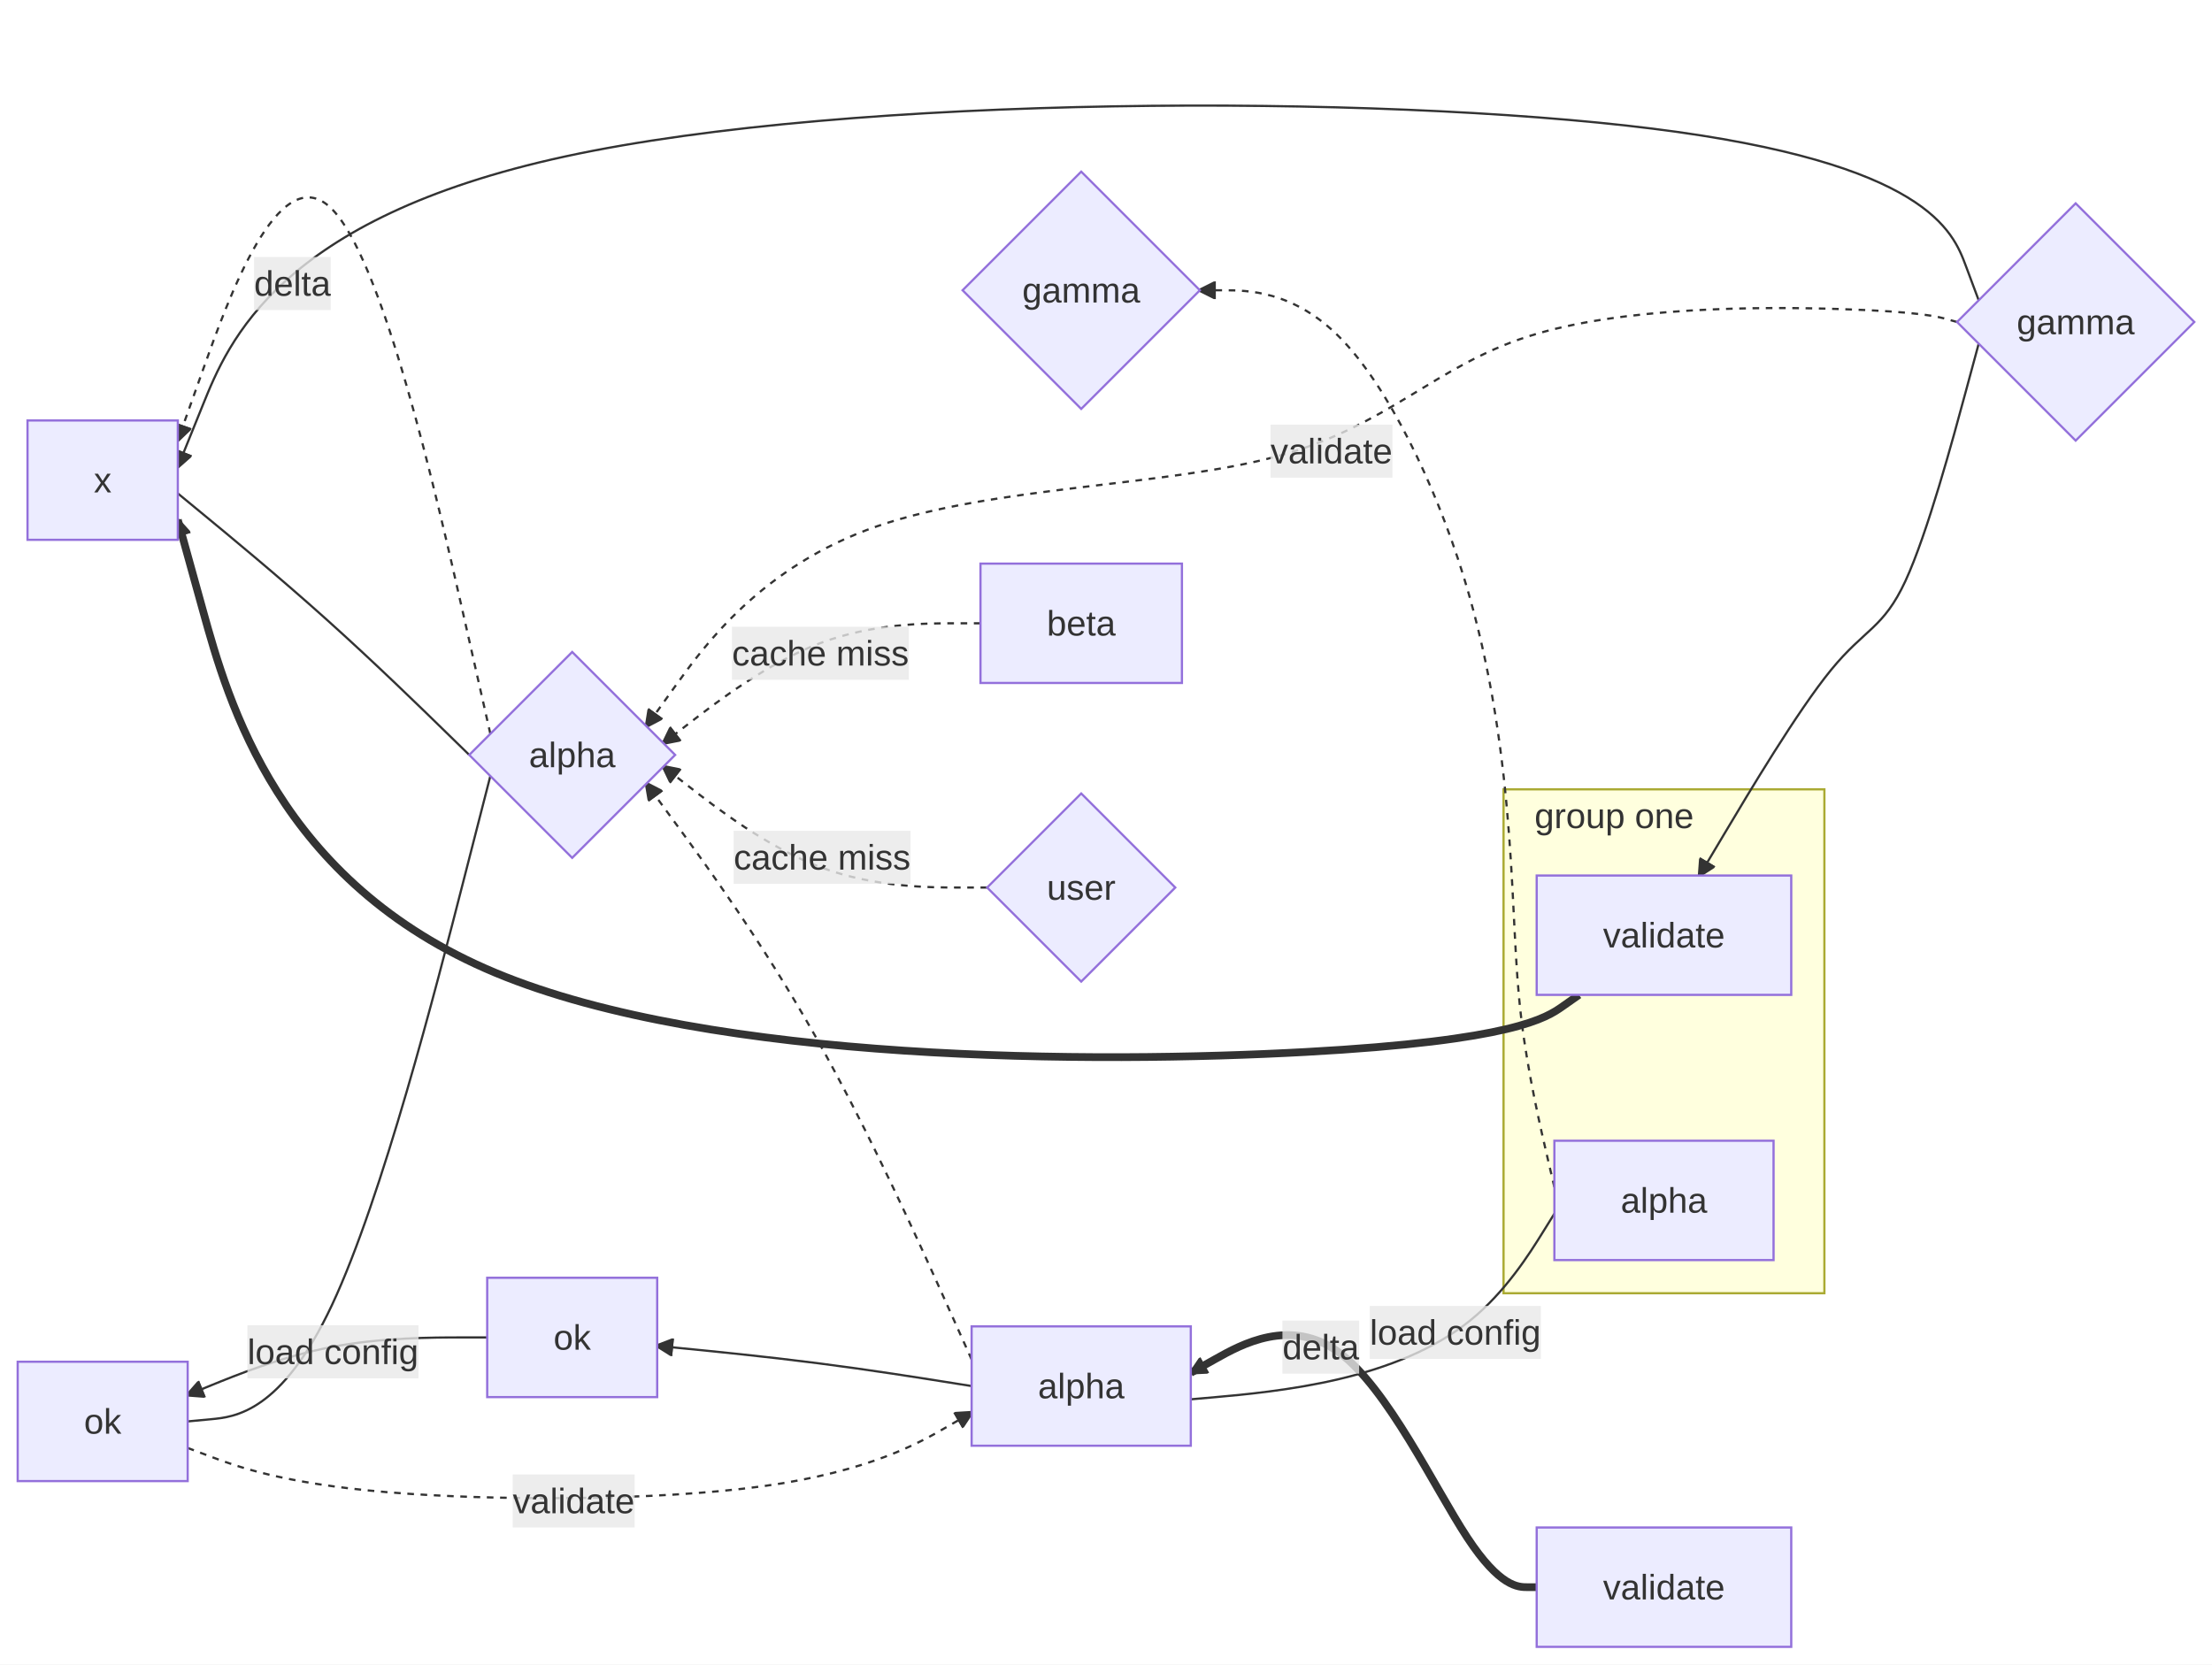
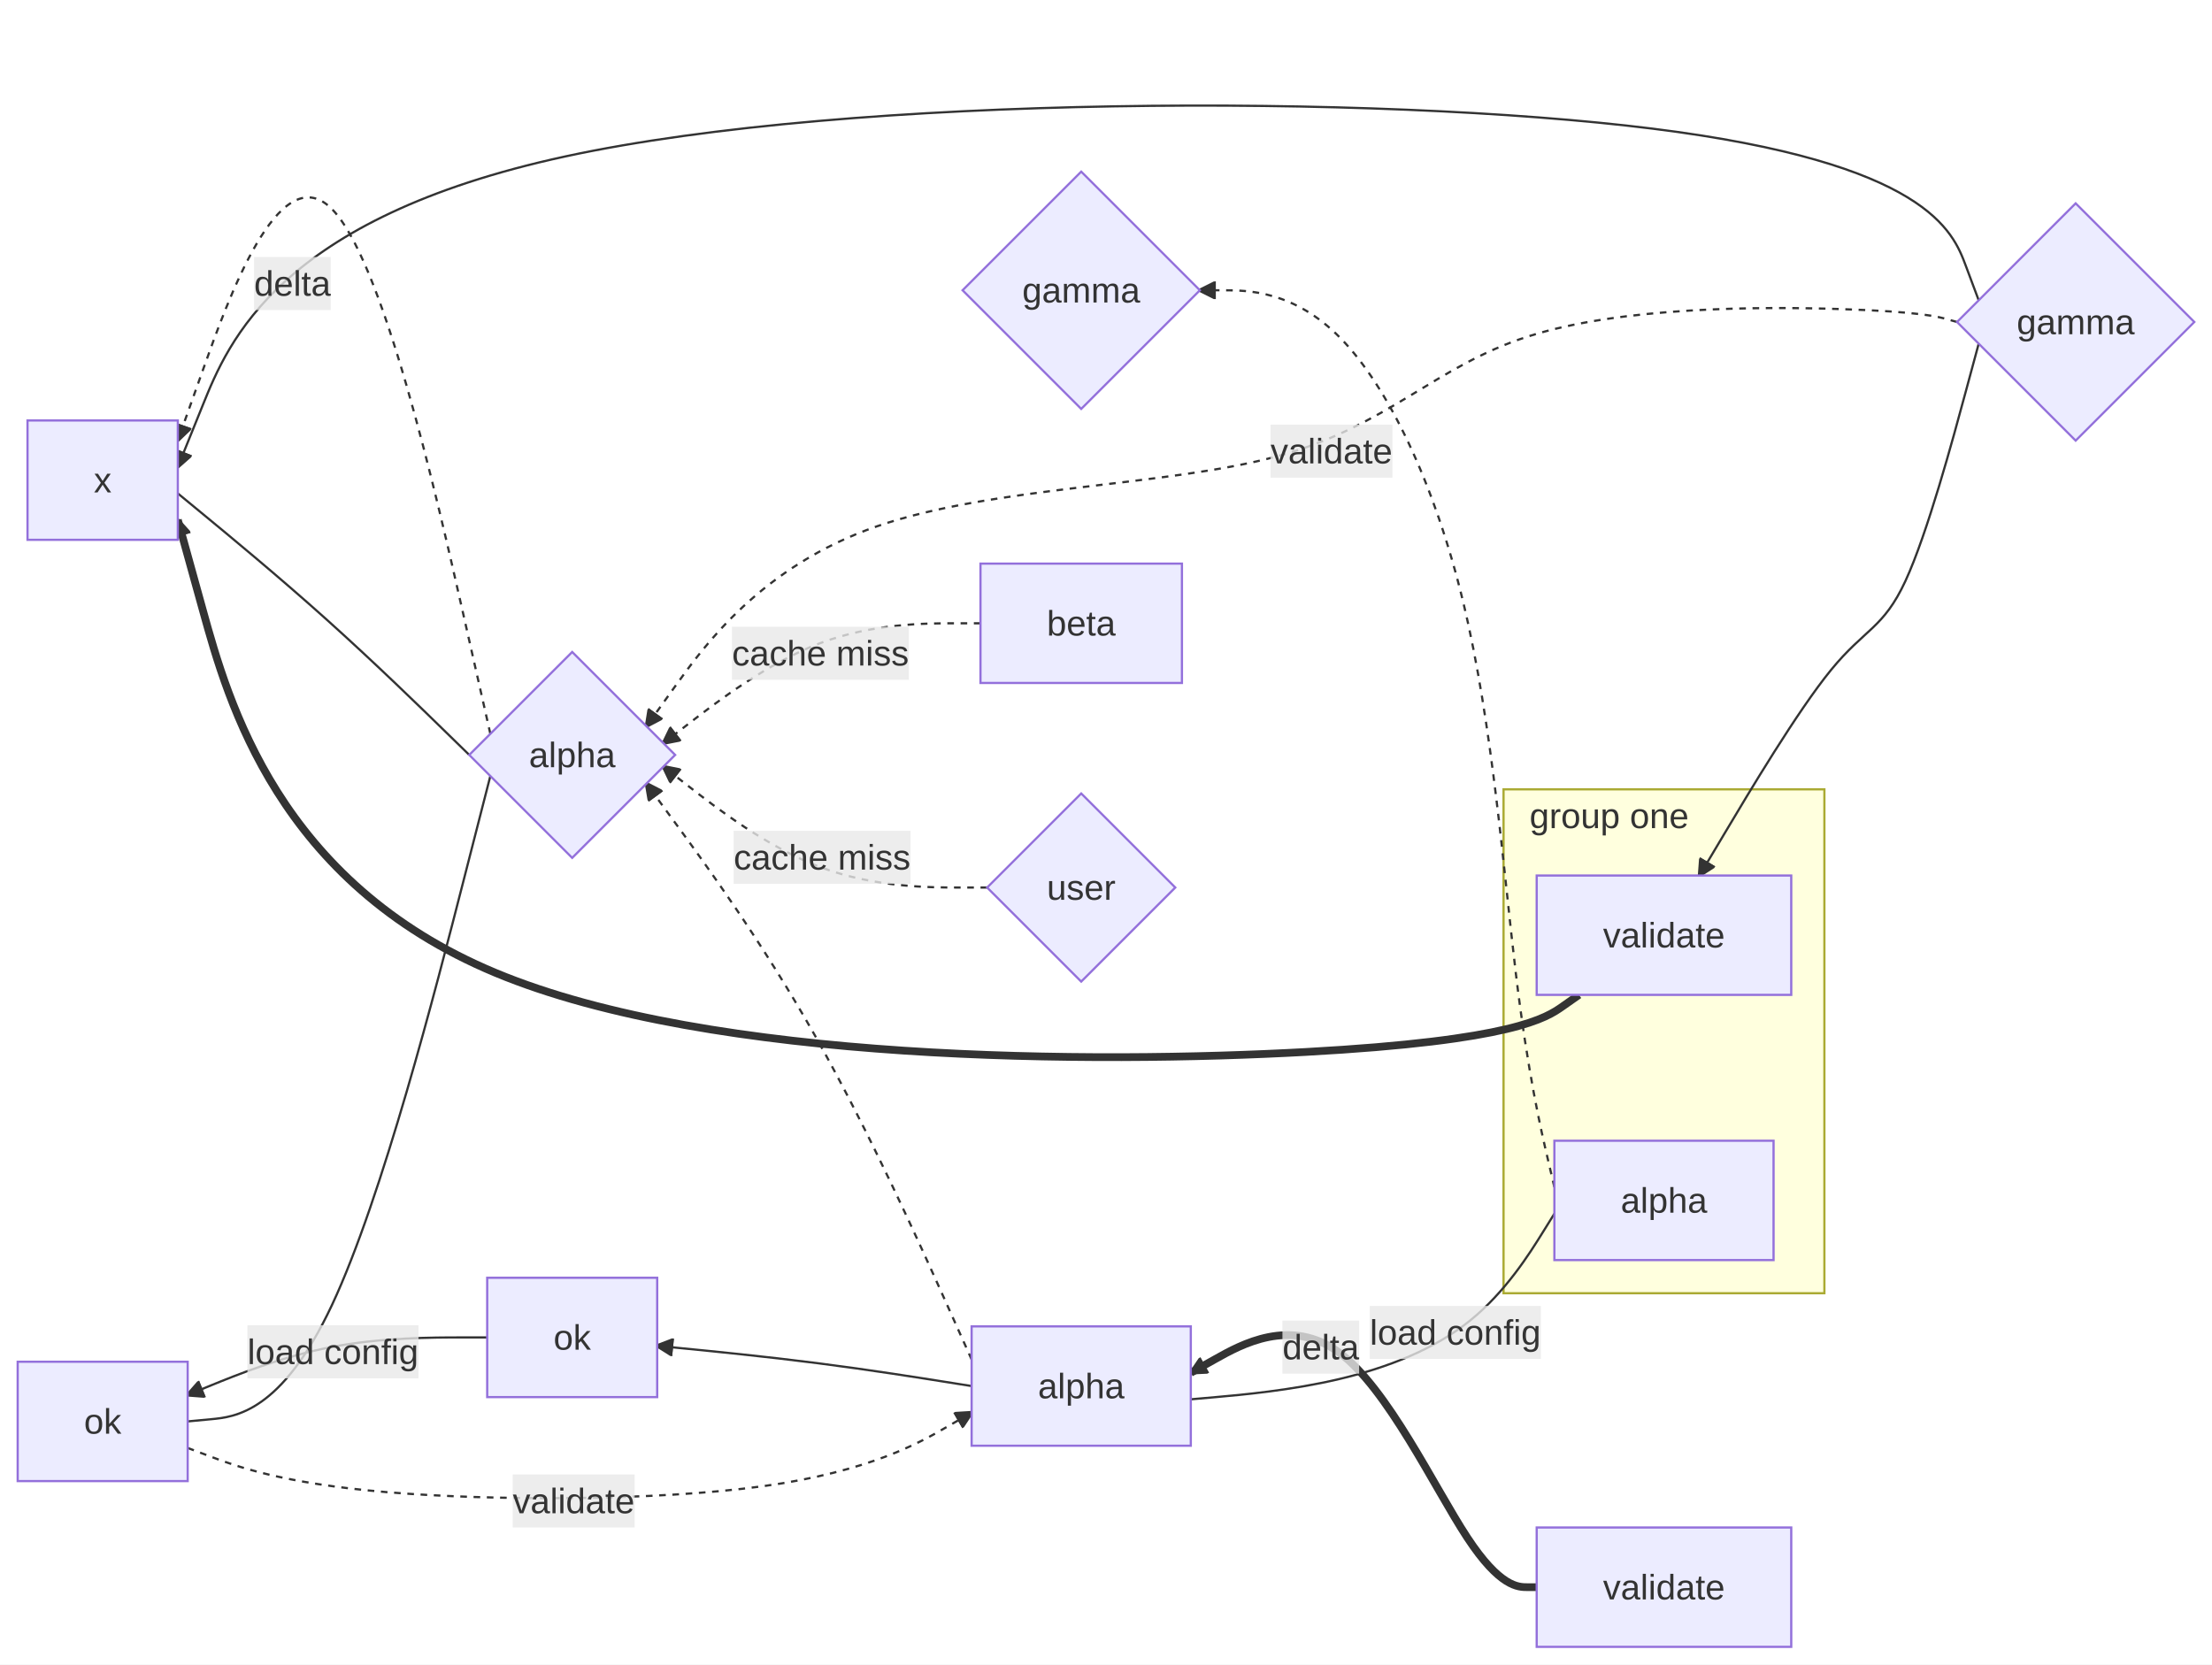
<svg xmlns="http://www.w3.org/2000/svg" id="mermaid" class="flowchart" width="1000.75" height="753.15" viewBox="-992.75 -27.67 1000.75 753.15" role="graphics-document document" aria-roledescription="flowchart-v2">
  <style>#mermaid{font-family:"trebuchet ms",verdana,arial,sans-serif;font-size:16px;fill:#333;}#mermaid .node rect,#mermaid .node circle,#mermaid .node ellipse,#mermaid .node polygon,#mermaid .node path{fill:#ECECFF;stroke:#9370DB;stroke-width:1px;}#mermaid .flowchart-link{stroke:#333333;fill:none;stroke-width:1px;}#mermaid .thick{stroke-width:3.5px;}#mermaid .dotted{stroke-dasharray:3;}#mermaid .edgeLabel rect{fill:rgba(232,232,232,0.8);stroke:none;}#mermaid .cluster rect{fill:#ffffde;stroke:#aaaa33;stroke-width:1px;}#mermaid .marker{fill:#333333;stroke:#333333;}#mermaid text{fill:#333;text-anchor:middle;dominant-baseline:central;}#mermaid .title{font-size:18px;}</style>
  <defs>
    <marker id="mm-arrow-end" class="marker" viewBox="0 0 10 10" refX="9" refY="5" markerUnits="userSpaceOnUse" markerWidth="8" markerHeight="8" orient="auto">
      <path d="M 0 0 L 10 5 L 0 10 z" class="marker" />
    </marker>
    <marker id="mm-arrow-start" class="marker" viewBox="0 0 10 10" refX="1" refY="5" markerUnits="userSpaceOnUse" markerWidth="8" markerHeight="8" orient="auto">
      <path d="M 10 0 L 0 5 L 10 10 z" class="marker" />
    </marker>
    <marker id="mm-circle-end" class="marker" viewBox="0 0 10 10" refX="9" refY="5" markerUnits="userSpaceOnUse" markerWidth="10" markerHeight="10" orient="auto">
      <circle cx="5" cy="5" r="4" class="marker" />
    </marker>
    <marker id="mm-circle-start" class="marker" viewBox="0 0 10 10" refX="1" refY="5" markerUnits="userSpaceOnUse" markerWidth="10" markerHeight="10" orient="auto">
      <circle cx="5" cy="5" r="4" class="marker" />
    </marker>
    <marker id="mm-cross-end" class="marker" viewBox="0 0 11 11" refX="10" refY="5.5" markerUnits="userSpaceOnUse" markerWidth="11" markerHeight="11" orient="auto">
      <path d="M 1 1 L 10 10 M 10 1 L 1 10" class="marker" style="stroke-width:2px" />
    </marker>
    <marker id="mm-cross-start" class="marker" viewBox="0 0 11 11" refX="1" refY="5.5" markerUnits="userSpaceOnUse" markerWidth="11" markerHeight="11" orient="auto">
      <path d="M 1 1 L 10 10 M 10 1 L 1 10" class="marker" style="stroke-width:2px" />
    </marker>
  </defs>
  <rect x="-992.75" y="-27.67" width="1000.75" height="753.15" fill="white" />
  <g class="root">
    <g class="clusters">
      <g class="cluster" id="S1">
        <rect x="-312.52" y="329.48" width="145.16" height="228" />
-         <text class="cluster-label" x="-262.48" y="341.48">group one</text>
+         <text class="cluster-label" x="-264.73" y="341.48">group one</text>
      </g>
    </g>
    <g class="edgePaths">
      <path id="L_n6_n5_0" class="flowchart-link dotted" d="M-107.36,118.02L-111.53,116.85C-115.69,115.68 -124.03,113.35 -159.89,112.18C-195.74,111.01 -259.13,111.01 -301.44,124.57C-343.75,138.13 -364.98,165.24 -414.94,178.79C-464.9,192.35 -543.59,192.35 -595.94,210.45C-648.28,228.54 -674.28,264.73 -687.28,282.83L-700.28,300.92" marker-end="url(#mm-arrow-end)" />
      <path id="L_n5_n9_1" class="flowchart-link dotted" d="M-770.91,304.36L-783.12,250.36C-795.32,196.35 -819.74,88.34 -843.3,66.21C-866.86,44.08 -889.58,107.83 -900.94,139.71L-912.3,171.58" marker-end="url(#mm-arrow-end)" />
      <path id="L_n6_n9_2" class="flowchart-link" d="M-97.55,108.21L-103.35,92.68C-109.15,77.14 -120.76,46.07 -245.19,30.53C-369.62,14.99 -606.89,14.99 -736.88,43.09C-866.86,71.19 -889.58,127.39 -900.94,155.48L-912.3,183.58" marker-end="url(#mm-arrow-end)" />
      <path id="L_n2_n5_3" class="flowchart-link dotted" d="M-549.16,254.35L-561.34,254.35C-573.53,254.35 -597.91,254.35 -621.82,263.39C-645.72,272.43 -669.17,290.51 -680.89,299.55L-692.61,308.59" marker-end="url(#mm-arrow-end)" />
      <path id="L_n6_n0_4" class="flowchart-link" d="M-97.55,127.83L-103.35,149.31C-109.15,170.8 -120.76,213.78 -130.72,235.26C-140.69,256.75 -149.03,256.75 -164.28,275.37C-179.53,294 -201.7,331.24 -212.78,349.86L-223.87,368.48" marker-end="url(#mm-arrow-end)" />
      <path id="L_n7_n10_5" class="flowchart-link dotted" d="M-907.84,627.48L-897.23,631.48C-886.61,635.48 -865.38,643.48 -817.79,647.48C-770.19,651.48 -696.24,651.48 -647.74,644.82C-599.24,638.15 -576.2,624.82 -564.68,618.15L-553.16,611.48" marker-end="url(#mm-arrow-end)" />
      <path id="L_n11_n5_6" class="flowchart-link dotted" d="M-546.15,373.91L-558.84,373.91C-571.53,373.91 -596.9,373.91 -621.31,364.8C-645.72,355.68 -669.17,337.45 -680.89,328.34L-692.61,319.22" marker-end="url(#mm-arrow-end)" />
      <path id="L_n3_n7_7" class="flowchart-link" d="M-772.33,577.48L-784.3,577.48C-796.27,577.48 -820.21,577.48 -842.79,581.82C-865.38,586.15 -886.61,594.82 -897.23,599.15L-907.84,603.48" marker-end="url(#mm-arrow-end)" />
      <path id="L_n5_n9_8" class="flowchart-link" d="M-780.45,313.91L-791.07,303.55C-801.68,293.19 -822.92,272.46 -844.89,252.74C-866.86,233.02 -889.58,214.3 -900.94,204.94L-912.3,195.58" />
      <path id="L_n10_n5_9" class="flowchart-link dotted" d="M-553.16,587.48L-564.68,561.82C-576.2,536.15 -599.24,484.82 -623.76,441.39C-648.28,397.95 -674.28,362.42 -687.28,344.65L-700.28,326.89" marker-end="url(#mm-arrow-end)" />
-       <path id="L_n1_n4_10" class="flowchart-link dotted" d="M-289.52,509.48L-292.52,496.65C-295.52,483.82 -301.52,458.15 -304.52,432.98C-307.52,407.82 -307.52,383.15 -310.02,350.07C-312.52,316.99 -317.52,275.5 -330.63,233.03C-343.75,190.57 -364.98,147.12 -386.21,125.4C-407.44,103.67 -428.67,103.67 -439.29,103.67L-449.91,103.67" marker-end="url(#mm-arrow-end)" />
+       <path id="L_n1_n4_10" class="flowchart-link dotted" d="M-289.52,509.48L-292.52,496.65C-295.52,483.82 -301.52,458.15 -307.02,412.24C-312.52,366.33 -317.52,300.17 -330.63,245.37C-343.75,190.57 -364.98,147.12 -386.21,125.4C-407.44,103.67 -428.67,103.67 -439.29,103.67L-449.91,103.67" marker-end="url(#mm-arrow-end)" />
      <path id="L_n8_n10_11" class="flowchart-link thick" d="M-297.52,690.48L-301.68,690.48C-305.85,690.48 -314.18,690.48 -328.96,667.98C-343.75,645.48 -364.98,600.48 -386.89,584.32C-408.81,568.15 -431.41,580.82 -442.71,587.15L-454.01,593.48" marker-end="url(#mm-arrow-end)" />
      <path id="L_n0_n9_12" class="flowchart-link thick" d="M-278.38,422.48L-285.74,427.65C-293.09,432.82 -307.8,443.15 -402.1,448.32C-496.39,453.48 -670.27,453.48 -768.57,412.5C-866.86,371.52 -889.58,289.55 -900.94,248.57L-912.3,207.58" marker-end="url(#mm-arrow-end)" />
      <path id="L_n1_n10_13" class="flowchart-link" d="M-289.52,521.48L-295.02,530.32C-300.52,539.15 -311.52,556.82 -327.63,569.82C-343.75,582.82 -364.98,591.15 -386.89,596.32C-408.81,601.48 -431.41,603.48 -442.71,604.48L-454.01,605.48" />
      <path id="L_n10_n3_14" class="flowchart-link" d="M-553.16,599.48L-564.68,597.65C-576.2,595.82 -599.24,592.15 -622.95,589.12C-646.66,586.08 -671.04,583.68 -683.23,582.48L-695.42,581.27" marker-end="url(#mm-arrow-end)" />
      <path id="L_n5_n7_15" class="flowchart-link" d="M-770.91,323.45L-783.12,371.12C-795.32,418.79 -819.74,514.14 -842.56,562.81C-865.38,611.48 -886.61,613.48 -897.23,614.48L-907.84,615.48" />
    </g>
    <g class="edgeLabels">
      <g class="edgeLabel">
        <rect class="background" x="-417.95" y="164.46" width="55.16" height="24" />
        <text x="-390.37" y="176.46">validate</text>
      </g>
      <g class="edgeLabel">
        <rect class="background" x="-877.82" y="88.61" width="34.7" height="24" />
        <text x="-860.47" y="100.61">delta</text>
      </g>
      <g class="edgeLabel">
        <rect class="background" x="-661.6" y="255.91" width="80.03" height="24" />
        <text x="-621.58" y="267.91">cache miss</text>
      </g>
      <g class="edgeLabel">
        <rect class="background" x="-760.79" y="639.48" width="55.16" height="24" />
        <text x="-733.21" y="651.48">validate</text>
      </g>
      <g class="edgeLabel">
        <rect class="background" x="-660.85" y="348.24" width="80.03" height="24" />
        <text x="-620.83" y="360.24">cache miss</text>
      </g>
      <g class="edgeLabel">
        <rect class="background" x="-880.81" y="571.98" width="77.39" height="24" />
        <text x="-842.12" y="583.98">load config</text>
      </g>
      <g class="edgeLabel">
        <rect class="background" x="-412.55" y="569.86" width="34.7" height="24" />
        <text x="-395.2" y="581.86">delta</text>
      </g>
      <g class="edgeLabel">
        <rect class="background" x="-373.04" y="563.22" width="77.39" height="24" />
        <text x="-334.35" y="575.22">load config</text>
      </g>
    </g>
    <g class="nodes">
      <g class="node default" id="flowchart-n0-0" transform="translate(-239.94,395.48)">
        <rect x="-57.58" y="-27" width="115.16" height="54" />
        <text class="nodeLabel" x="0" y="0">validate</text>
      </g>
      <g class="node default" id="flowchart-n1-1" transform="translate(-239.94,515.48)">
        <rect x="-49.58" y="-27" width="99.16" height="54" />
        <text class="nodeLabel" x="0" y="0">alpha</text>
      </g>
      <g class="node default" id="flowchart-n2-2" transform="translate(-503.59,254.35)">
        <rect x="-45.57" y="-27" width="91.14" height="54" />
        <text class="nodeLabel" x="0" y="0">beta</text>
      </g>
      <g class="node default" id="flowchart-n3-3" transform="translate(-733.88,577.48)">
        <rect x="-38.45" y="-27" width="76.91" height="54" />
        <text class="nodeLabel" x="0" y="0">ok</text>
      </g>
      <g class="node default" id="flowchart-n4-4" transform="translate(-503.59,103.67)">
        <polygon points="0,-53.68 53.68,0 0,53.68 -53.68,0" />
        <text class="nodeLabel" x="0" y="0">gamma</text>
      </g>
      <g class="node default" id="flowchart-n5-5" transform="translate(-733.88,313.91)">
        <polygon points="0,-46.58 46.58,0 0,46.58 -46.58,0" />
        <text class="nodeLabel" x="0" y="0">alpha</text>
      </g>
      <g class="node default" id="flowchart-n6-6" transform="translate(-53.68,118.02)">
        <polygon points="0,-53.68 53.68,0 0,53.68 -53.68,0" />
        <text class="nodeLabel" x="0" y="0">gamma</text>
      </g>
      <g class="node default" id="flowchart-n7-7" transform="translate(-946.3,615.48)">
        <rect x="-38.45" y="-27" width="76.91" height="54" />
        <text class="nodeLabel" x="0" y="0">ok</text>
      </g>
      <g class="node default" id="flowchart-n8-8" transform="translate(-239.94,690.48)">
        <rect x="-57.58" y="-27" width="115.16" height="54" />
        <text class="nodeLabel" x="0" y="0">validate</text>
      </g>
      <g class="node default" id="flowchart-n9-9" transform="translate(-946.3,189.58)">
        <rect x="-34" y="-27" width="68" height="54" />
        <text class="nodeLabel" x="0" y="0">x</text>
      </g>
      <g class="node default" id="flowchart-n10-10" transform="translate(-503.59,599.48)">
        <rect x="-49.58" y="-27" width="99.16" height="54" />
        <text class="nodeLabel" x="0" y="0">alpha</text>
      </g>
      <g class="node default" id="flowchart-n11-11" transform="translate(-503.59,373.91)">
        <polygon points="0,-42.56 42.56,0 0,42.56 -42.56,0" />
        <text class="nodeLabel" x="0" y="0">user</text>
      </g>
    </g>
  </g>
</svg>
